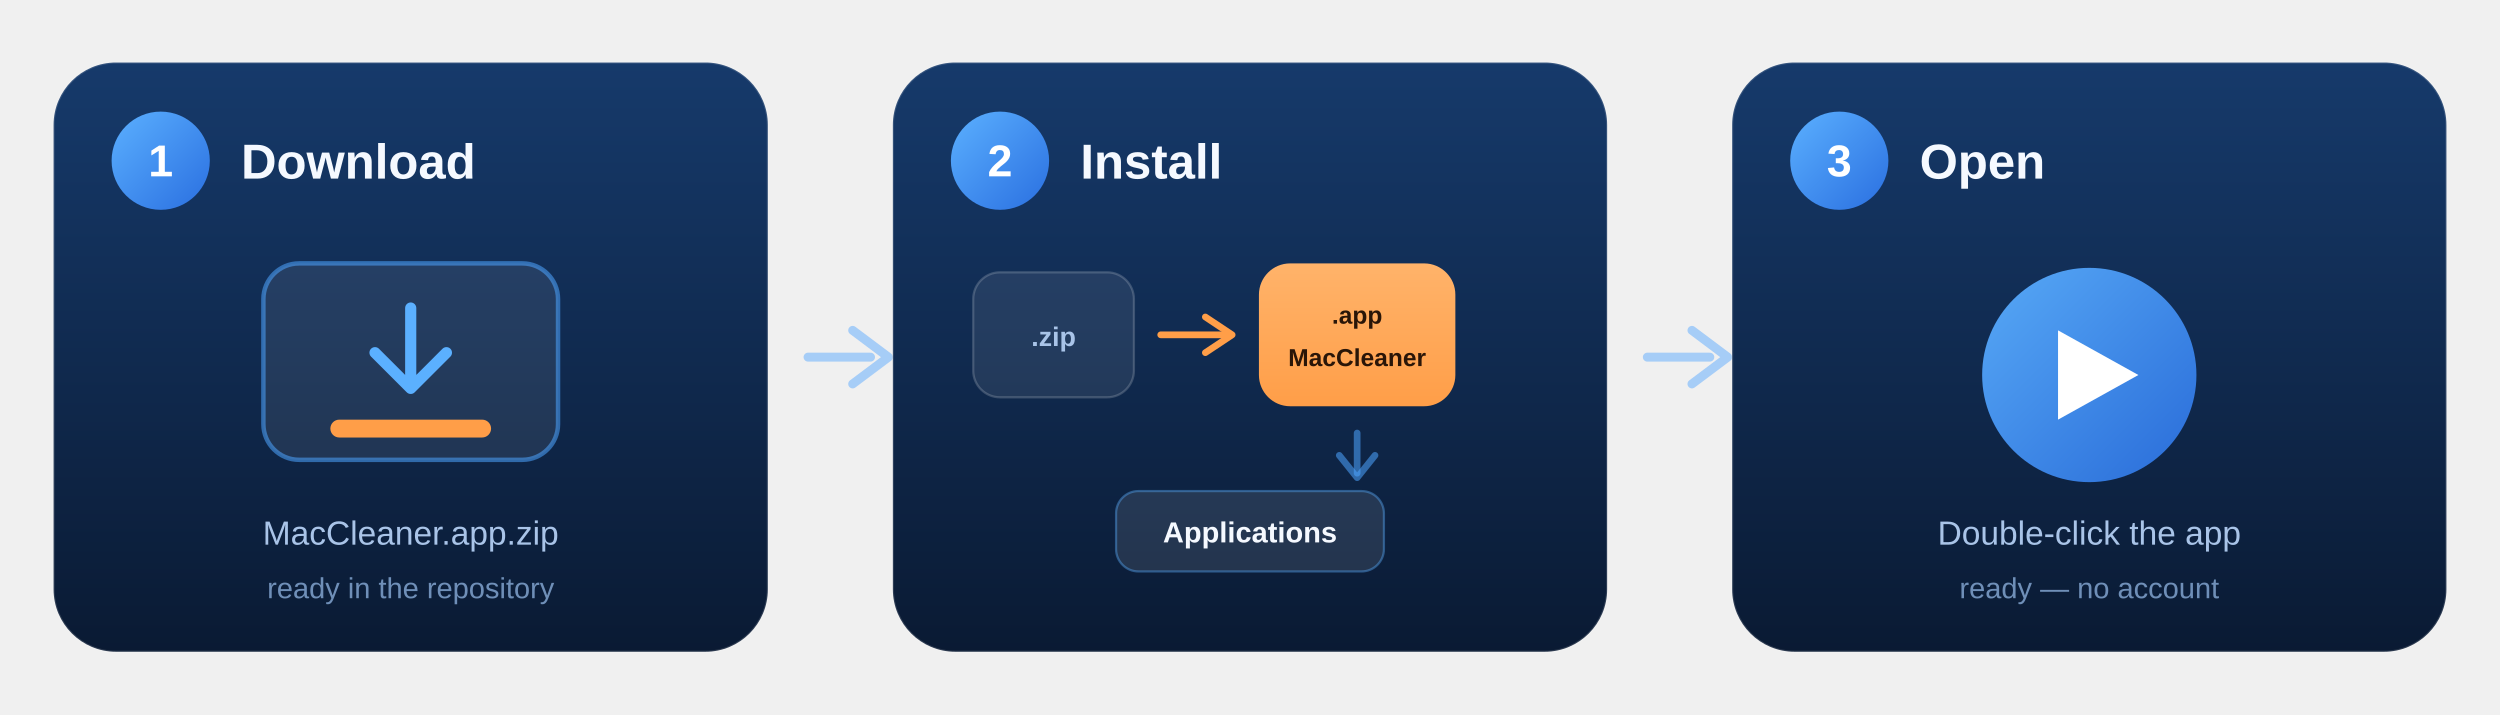
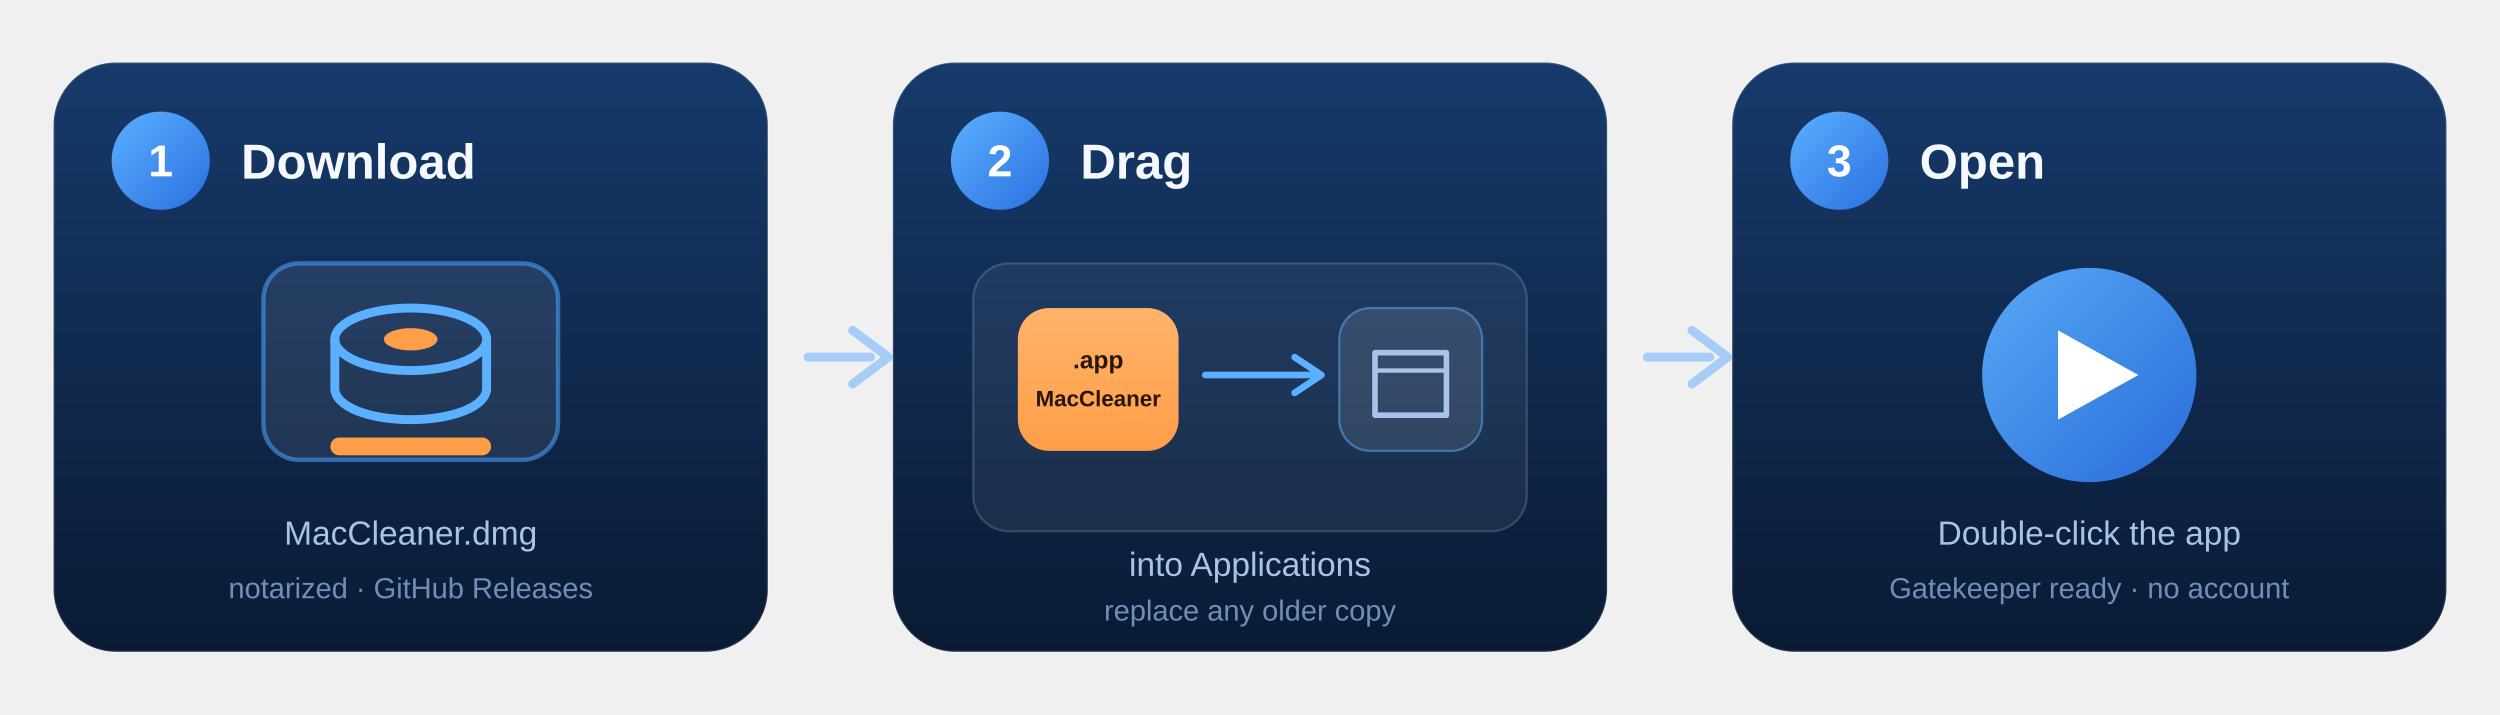
- <svg xmlns="http://www.w3.org/2000/svg" width="1120" height="320" viewBox="0 0 1120 320" role="img" aria-label="Three steps to install MacCleaner">
+ <svg xmlns="http://www.w3.org/2000/svg" width="1120" height="320" viewBox="0 0 1120 320" role="img" aria-label="Three steps: download DMG, drag to Applications, open MacCleaner">
  <defs>
    <linearGradient id="card" x1="0%" y1="0%" x2="0%" y2="100%">
      <stop offset="0%" stop-color="#163A6B" />
      <stop offset="100%" stop-color="#0A1A33" />
    </linearGradient>
    <linearGradient id="accent" x1="0%" y1="0%" x2="100%" y2="100%">
      <stop offset="0%" stop-color="#5BB0FF" />
      <stop offset="100%" stop-color="#2A6FE0" />
    </linearGradient>
    <linearGradient id="orange" x1="0%" y1="0%" x2="0%" y2="100%">
      <stop offset="0%" stop-color="#FFB36A" />
      <stop offset="100%" stop-color="#FF9E48" />
    </linearGradient>
  </defs>
  <rect x="24" y="28" width="320" height="264" rx="28" fill="url(#card)" stroke="#FFFFFF" stroke-opacity="0.14" />
  <circle cx="72" cy="72" r="22" fill="url(#accent)" />
  <text x="72" y="79" text-anchor="middle" fill="#FFFFFF" font-family="SF Pro Text, Helvetica Neue, Arial, sans-serif" font-size="20" font-weight="700">1</text>
  <text x="108" y="80" fill="#F5F9FF" font-family="SF Pro Text, Helvetica Neue, Arial, sans-serif" font-size="22" font-weight="700">Download</text>
  <rect x="118" y="118" width="132" height="88" rx="16" fill="#FFFFFF" fill-opacity="0.08" stroke="#4DA3FF" stroke-opacity="0.55" stroke-width="2" />
-   <path d="M184 138 v36 M168 158 l16 16 16-16" fill="none" stroke="#5BB0FF" stroke-width="5" stroke-linecap="round" stroke-linejoin="round" />
-   <rect x="148" y="188" width="72" height="8" rx="4" fill="#FF9E48" />
-   <text x="184" y="244" text-anchor="middle" fill="#A9C4E8" font-family="SF Pro Text, Helvetica Neue, Arial, sans-serif" font-size="15">MacCleaner.app.zip</text>
-   <text x="184" y="268" text-anchor="middle" fill="#6F8FB8" font-family="SF Pro Text, Helvetica Neue, Arial, sans-serif" font-size="13">ready in the repository</text>
+   <ellipse cx="184" cy="152" rx="34" ry="14" fill="none" stroke="#5BB0FF" stroke-width="4" />
+   <path d="M150 152 v22 c0 8 15 14 34 14 s34-6 34-14 v-22" fill="none" stroke="#5BB0FF" stroke-width="4" stroke-linejoin="round" />
+   <ellipse cx="184" cy="152" rx="12" ry="5" fill="#FF9E48" />
+   <rect x="148" y="196" width="72" height="8" rx="4" fill="#FF9E48" />
+   <text x="184" y="244" text-anchor="middle" fill="#A9C4E8" font-family="SF Pro Text, Helvetica Neue, Arial, sans-serif" font-size="15">MacCleaner.dmg</text>
+   <text x="184" y="268" text-anchor="middle" fill="#6F8FB8" font-family="SF Pro Text, Helvetica Neue, Arial, sans-serif" font-size="13">notarized · GitHub Releases</text>
  <path d="M362 160 h28" stroke="#4DA3FF" stroke-opacity="0.45" stroke-width="4" stroke-linecap="round" />
  <path d="M382 148 l16 12 -16 12" fill="none" stroke="#4DA3FF" stroke-opacity="0.45" stroke-width="4" stroke-linecap="round" stroke-linejoin="round" />
  <rect x="400" y="28" width="320" height="264" rx="28" fill="url(#card)" stroke="#FFFFFF" stroke-opacity="0.14" />
  <circle cx="448" cy="72" r="22" fill="url(#accent)" />
  <text x="448" y="79" text-anchor="middle" fill="#FFFFFF" font-family="SF Pro Text, Helvetica Neue, Arial, sans-serif" font-size="20" font-weight="700">2</text>
-   <text x="484" y="80" fill="#F5F9FF" font-family="SF Pro Text, Helvetica Neue, Arial, sans-serif" font-size="22" font-weight="700">Install</text>
-   <rect x="436" y="122" width="72" height="56" rx="12" fill="#FFFFFF" fill-opacity="0.08" stroke="#FFFFFF" stroke-opacity="0.18" />
-   <text x="472" y="155" text-anchor="middle" fill="#A9C4E8" font-family="SF Pro Text, Helvetica Neue, Arial, sans-serif" font-size="12" font-weight="600">.zip</text>
-   <path d="M520 150 h28" stroke="#FF9E48" stroke-width="3" stroke-linecap="round" />
-   <path d="M540 142 l12 8 -12 8" fill="none" stroke="#FF9E48" stroke-width="3" stroke-linecap="round" stroke-linejoin="round" />
-   <rect x="564" y="118" width="88" height="64" rx="14" fill="url(#orange)" />
-   <text x="608" y="145" text-anchor="middle" fill="#2A1608" font-family="SF Pro Text, Helvetica Neue, Arial, sans-serif" font-size="11" font-weight="700">.app</text>
-   <text x="608" y="164" text-anchor="middle" fill="#2A1608" font-family="SF Pro Text, Helvetica Neue, Arial, sans-serif" font-size="11" font-weight="600">MacCleaner</text>
-   <path d="M608 194 v18" stroke="#4DA3FF" stroke-opacity="0.55" stroke-width="3" stroke-linecap="round" />
-   <path d="M600 204 l8 10 8-10" fill="none" stroke="#4DA3FF" stroke-opacity="0.55" stroke-width="3" stroke-linecap="round" stroke-linejoin="round" />
-   <rect x="500" y="220" width="120" height="36" rx="10" fill="#FFFFFF" fill-opacity="0.10" stroke="#5BB0FF" stroke-opacity="0.4" />
-   <text x="560" y="243" text-anchor="middle" fill="#F5F9FF" font-family="SF Pro Text, Helvetica Neue, Arial, sans-serif" font-size="13" font-weight="600">Applications</text>
+   <text x="484" y="80" fill="#F5F9FF" font-family="SF Pro Text, Helvetica Neue, Arial, sans-serif" font-size="22" font-weight="700">Drag</text>
+   <rect x="436" y="118" width="248" height="120" rx="16" fill="#FFFFFF" fill-opacity="0.06" stroke="#FFFFFF" stroke-opacity="0.16" />
+   <rect x="456" y="138" width="72" height="64" rx="14" fill="url(#orange)" />
+   <text x="492" y="165" text-anchor="middle" fill="#2A1608" font-family="SF Pro Text, Helvetica Neue, Arial, sans-serif" font-size="11" font-weight="700">.app</text>
+   <text x="492" y="182" text-anchor="middle" fill="#2A1608" font-family="SF Pro Text, Helvetica Neue, Arial, sans-serif" font-size="10" font-weight="600">MacCleaner</text>
+   <path d="M540 168 h48" stroke="#5BB0FF" stroke-width="3" stroke-linecap="round" />
+   <path d="M580 160 l12 8 -12 8" fill="none" stroke="#5BB0FF" stroke-width="3" stroke-linecap="round" stroke-linejoin="round" />
+   <rect x="600" y="138" width="64" height="64" rx="14" fill="#FFFFFF" fill-opacity="0.10" stroke="#5BB0FF" stroke-opacity="0.5" />
+   <path d="M616 158 h32 v28 h-32 z" fill="none" stroke="#A9C4E8" stroke-width="2.5" stroke-linejoin="round" />
+   <path d="M616 166 h32" stroke="#A9C4E8" stroke-width="2" stroke-linecap="round" />
+   <text x="560" y="258" text-anchor="middle" fill="#A9C4E8" font-family="SF Pro Text, Helvetica Neue, Arial, sans-serif" font-size="15">into Applications</text>
+   <text x="560" y="278" text-anchor="middle" fill="#6F8FB8" font-family="SF Pro Text, Helvetica Neue, Arial, sans-serif" font-size="13">replace any older copy</text>
  <path d="M738 160 h28" stroke="#4DA3FF" stroke-opacity="0.45" stroke-width="4" stroke-linecap="round" />
  <path d="M758 148 l16 12 -16 12" fill="none" stroke="#4DA3FF" stroke-opacity="0.45" stroke-width="4" stroke-linecap="round" stroke-linejoin="round" />
  <rect x="776" y="28" width="320" height="264" rx="28" fill="url(#card)" stroke="#FFFFFF" stroke-opacity="0.14" />
  <circle cx="824" cy="72" r="22" fill="url(#accent)" />
  <text x="824" y="79" text-anchor="middle" fill="#FFFFFF" font-family="SF Pro Text, Helvetica Neue, Arial, sans-serif" font-size="20" font-weight="700">3</text>
  <text x="860" y="80" fill="#F5F9FF" font-family="SF Pro Text, Helvetica Neue, Arial, sans-serif" font-size="22" font-weight="700">Open</text>
  <circle cx="936" cy="168" r="48" fill="url(#accent)" fill-opacity="0.95" />
  <path d="M922 148 l36 20 -36 20 z" fill="#FFFFFF" />
  <text x="936" y="244" text-anchor="middle" fill="#A9C4E8" font-family="SF Pro Text, Helvetica Neue, Arial, sans-serif" font-size="15">Double-click the app</text>
-   <text x="936" y="268" text-anchor="middle" fill="#6F8FB8" font-family="SF Pro Text, Helvetica Neue, Arial, sans-serif" font-size="13">ready — no account</text>
+   <text x="936" y="268" text-anchor="middle" fill="#6F8FB8" font-family="SF Pro Text, Helvetica Neue, Arial, sans-serif" font-size="13">Gatekeeper ready · no account</text>
</svg>
